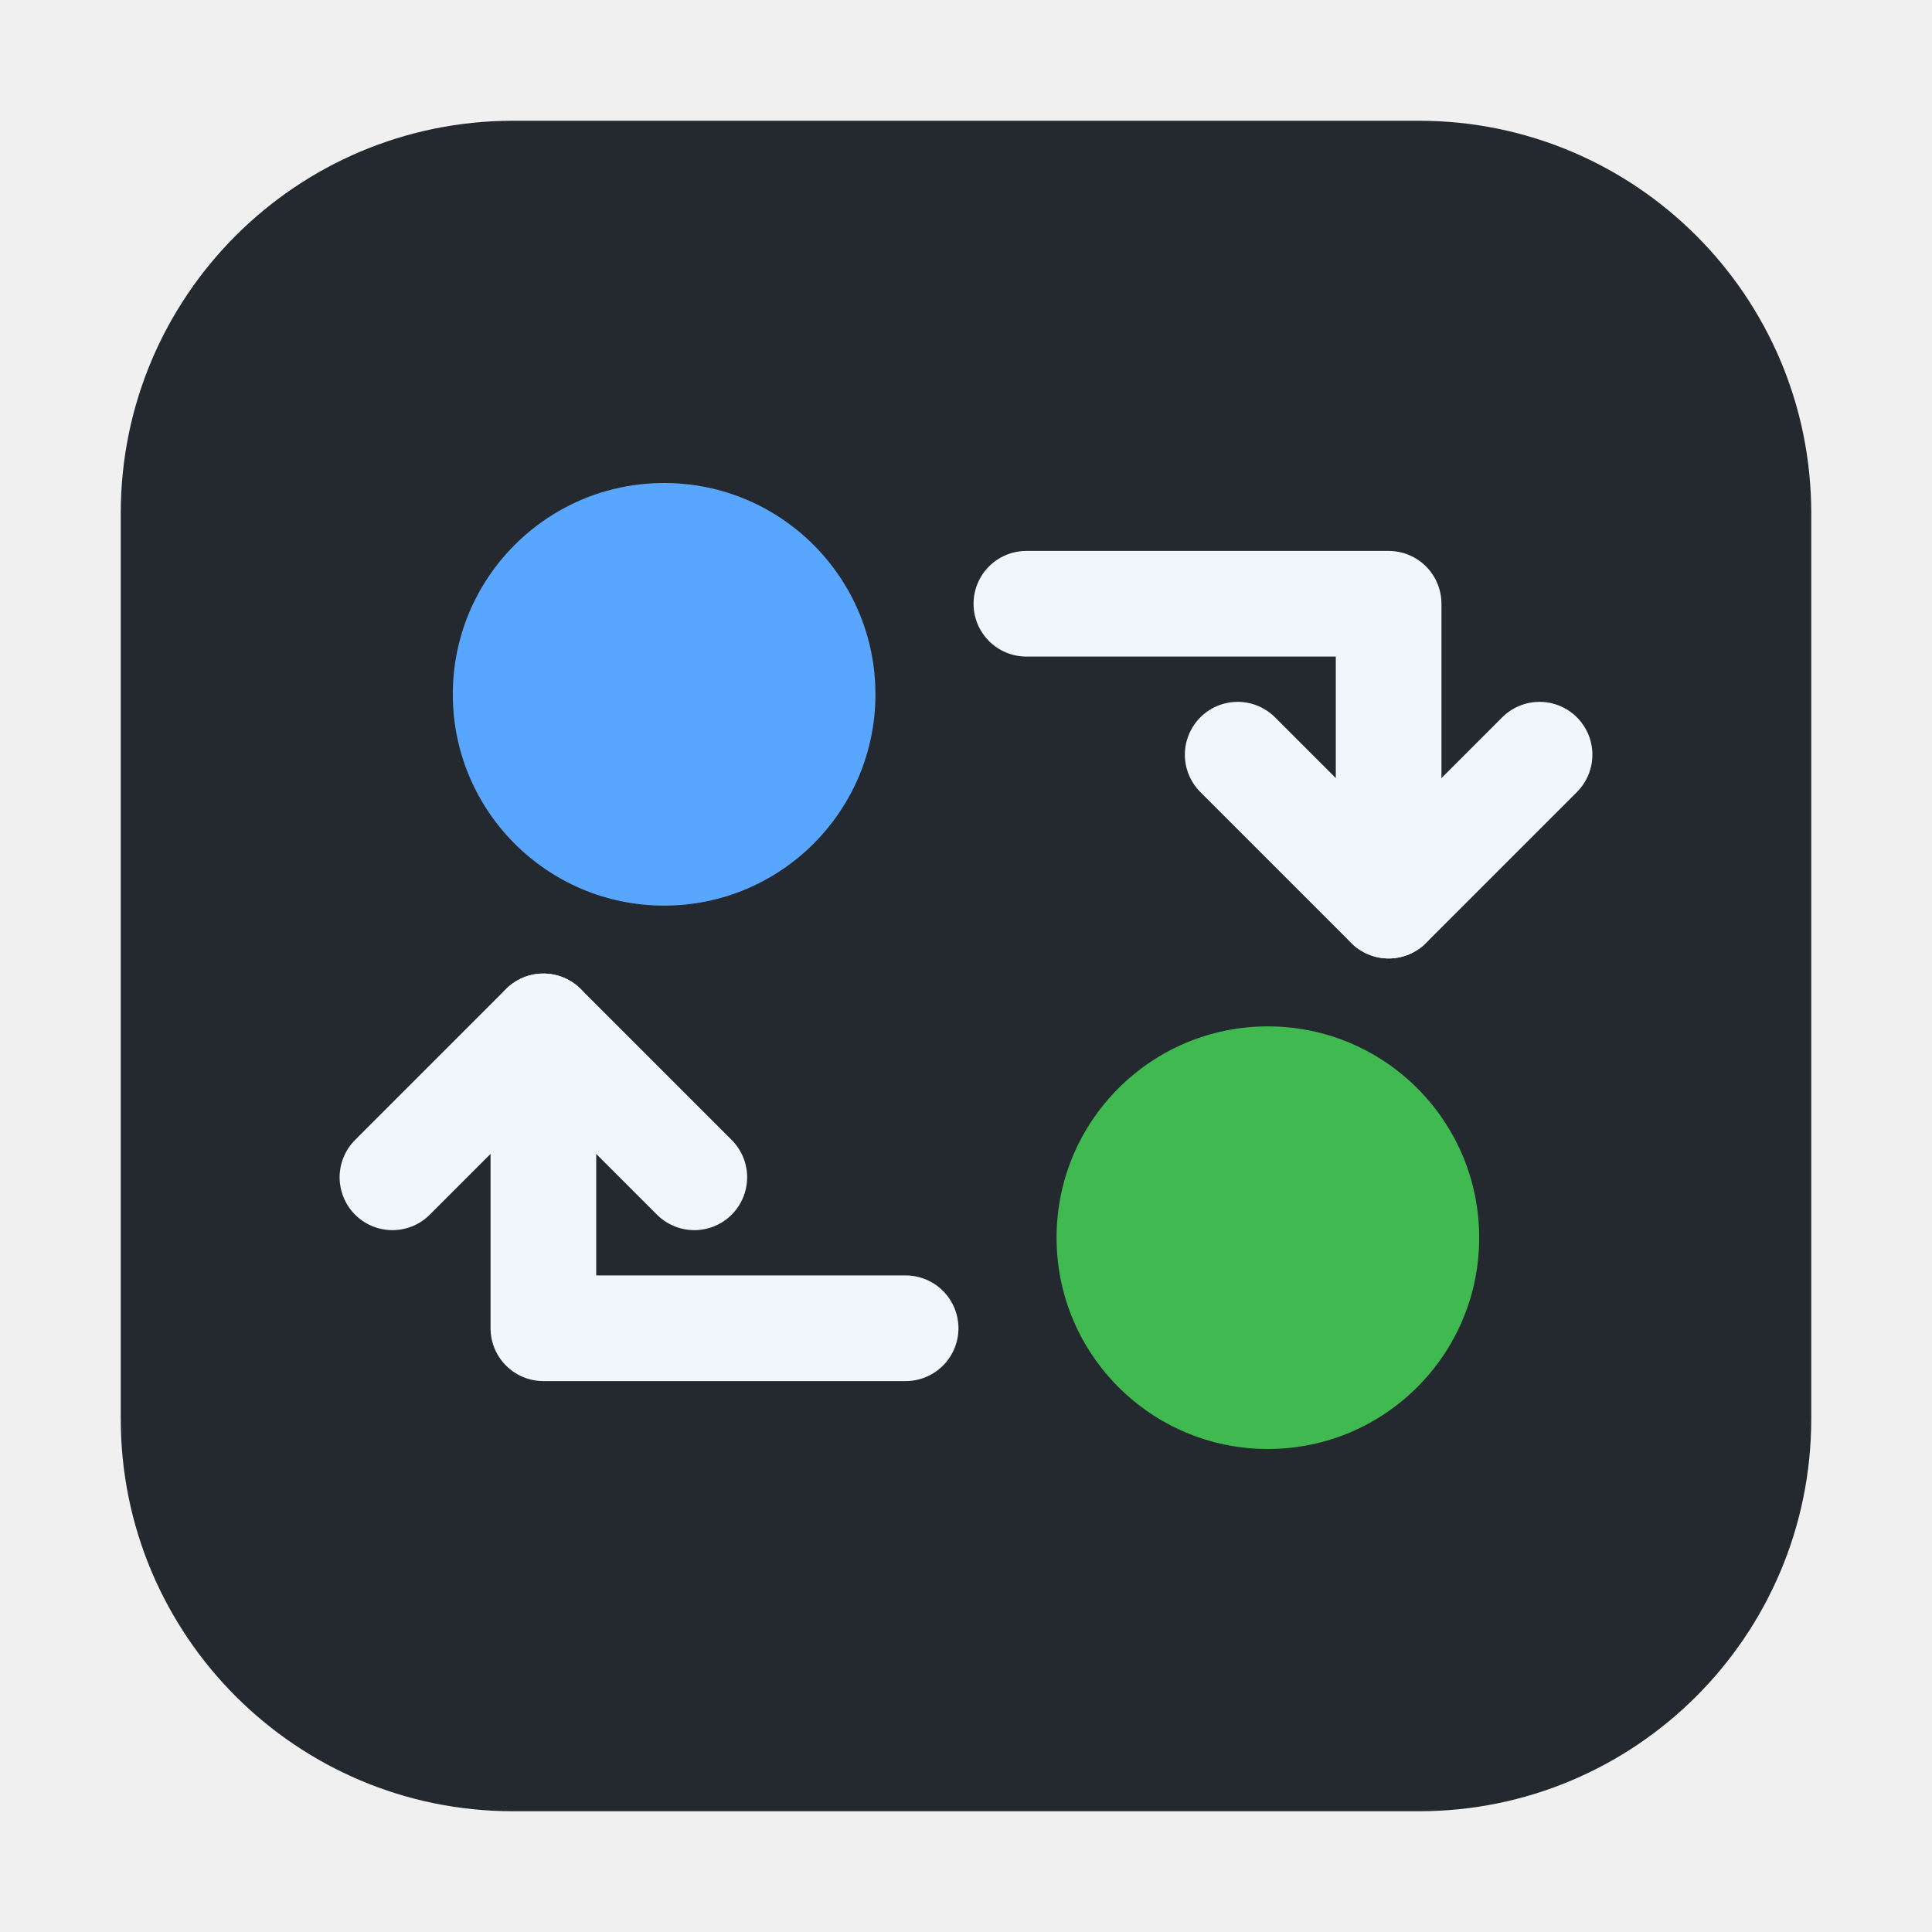
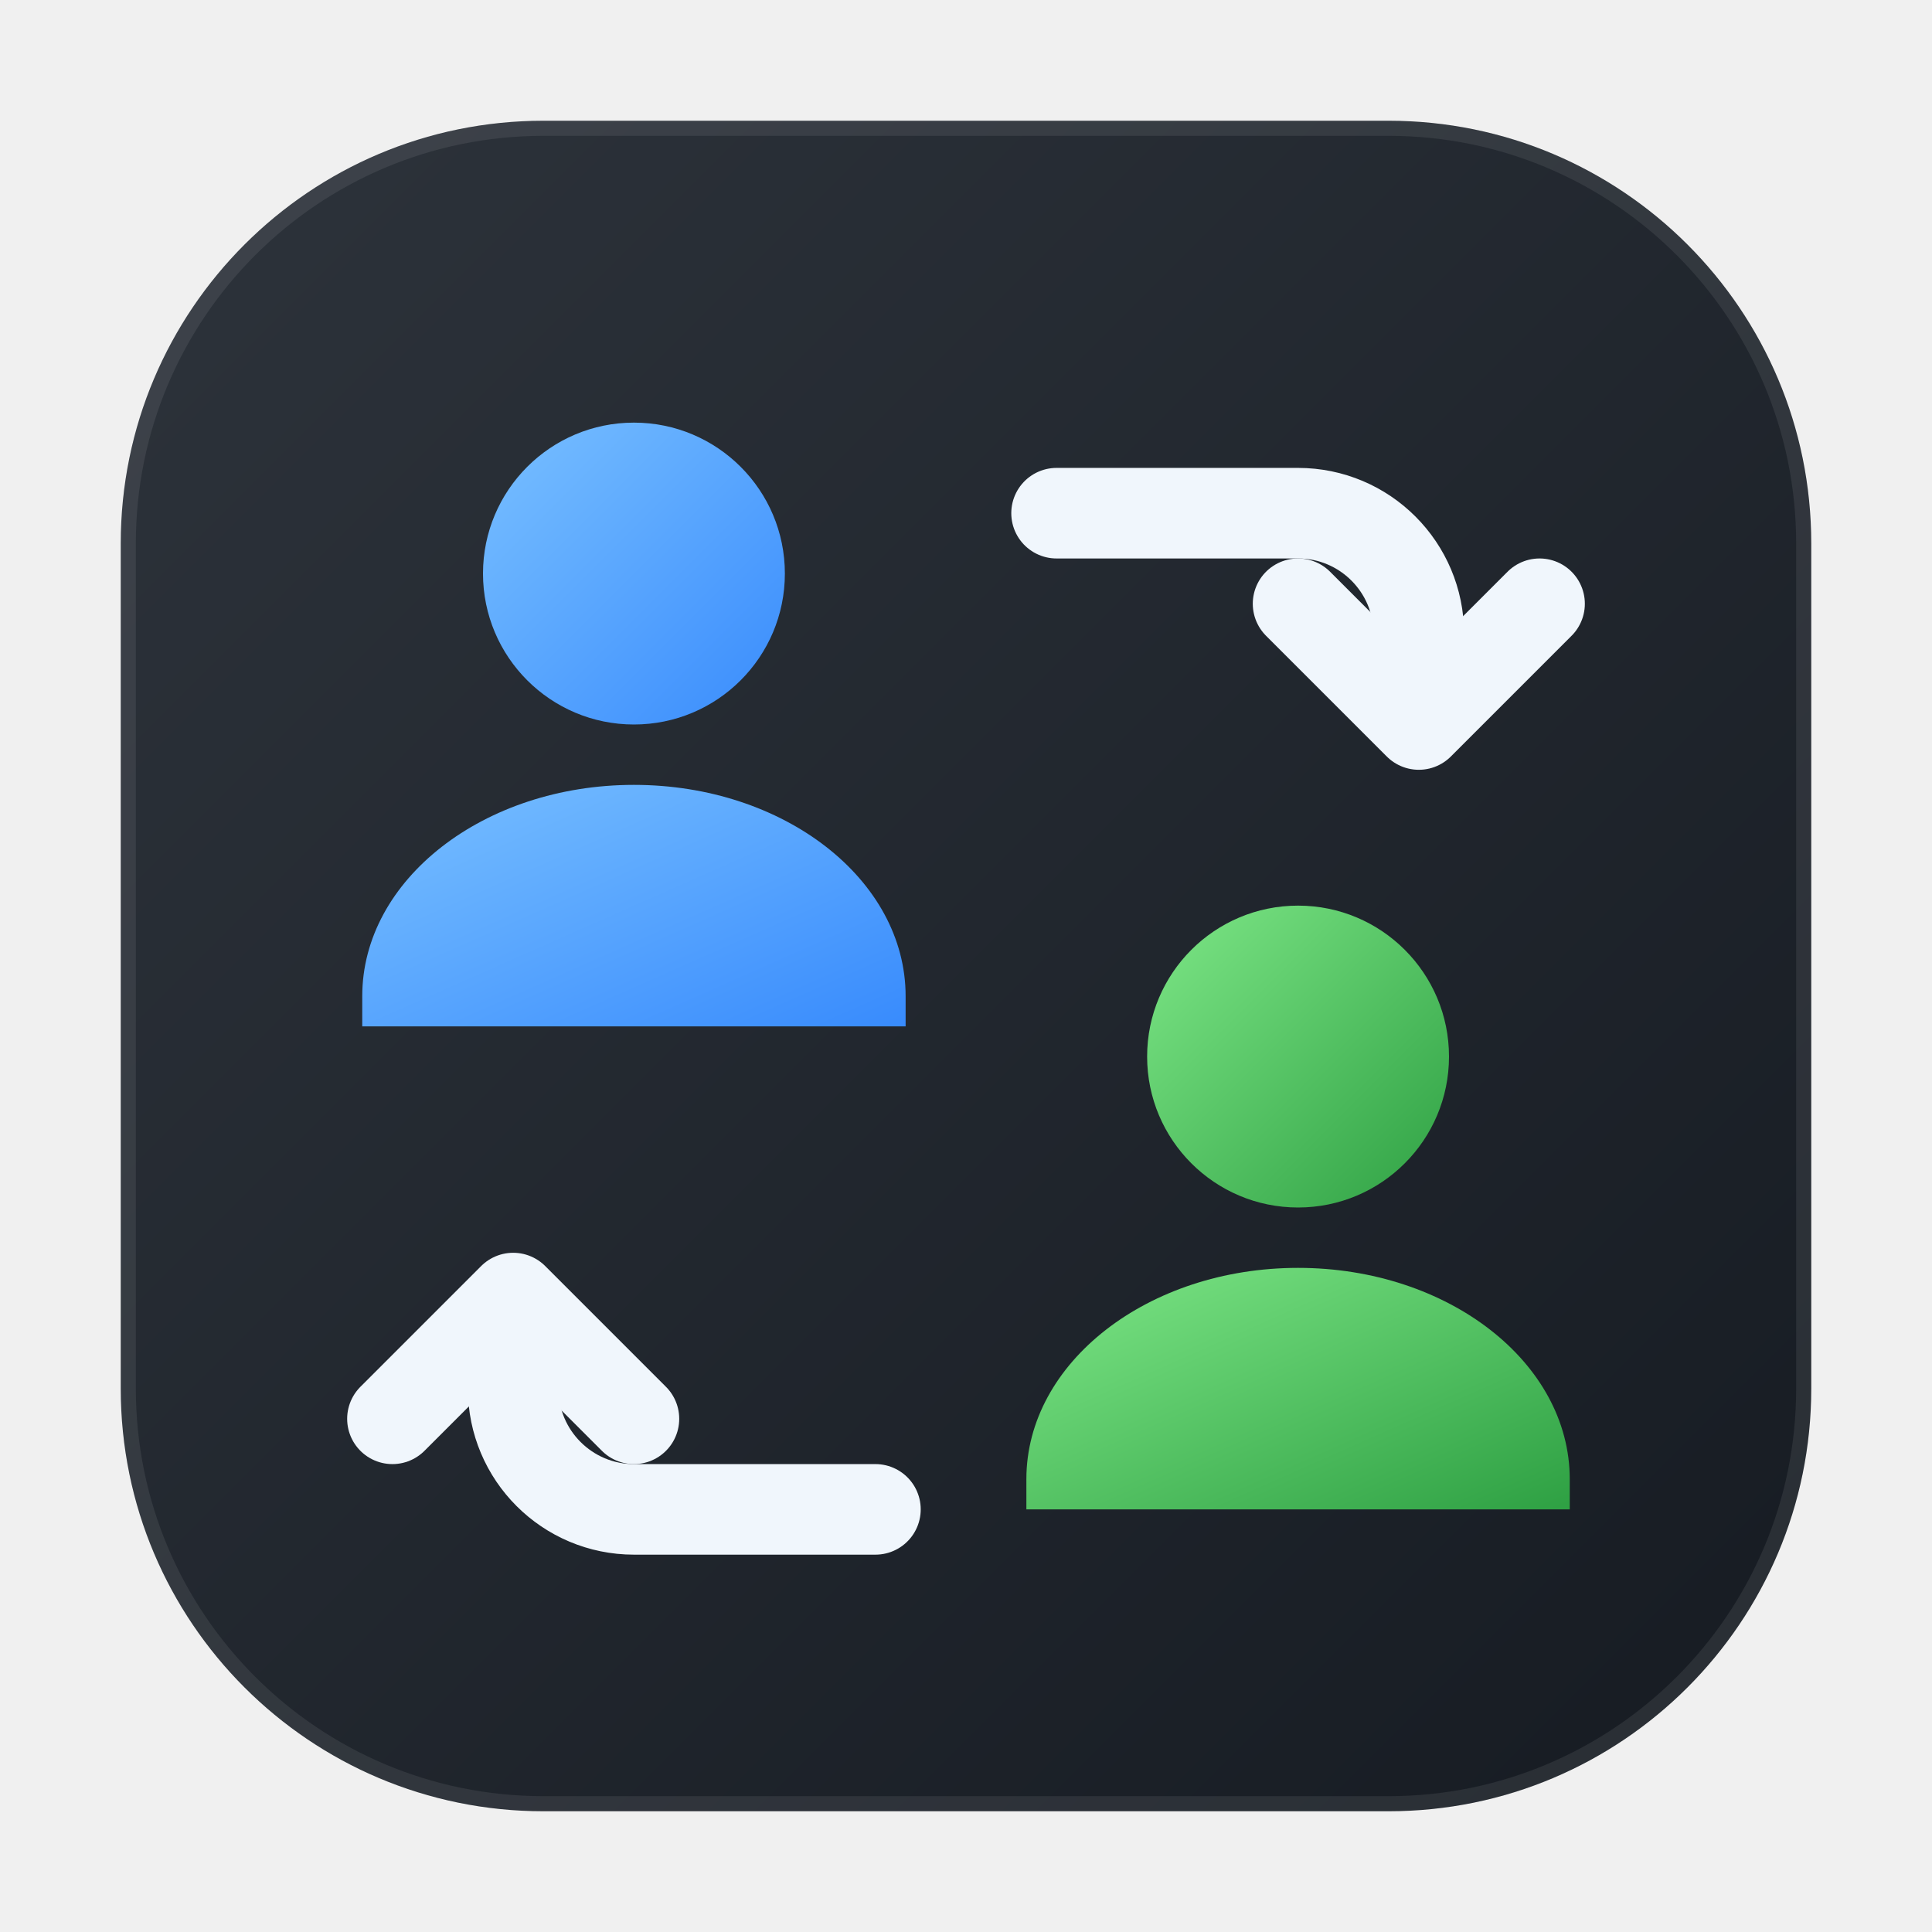
<svg xmlns="http://www.w3.org/2000/svg" viewBox="0 0 128 128">
-   <rect x="8" y="8" width="112" height="112" rx="26" fill="#24292f" />
-   <circle cx="44" cy="46" r="14" fill="#58a6ff" />
-   <circle cx="84" cy="82" r="14" fill="#3fb950" />
-   <g fill="none" stroke="#f0f6fc" stroke-width="7" stroke-linecap="round" stroke-linejoin="round">
-     <path d="M68 40h24v20" />
-     <path d="M82 50l10 10 10-10" />
-     <path d="M60 88H36V68" />
-     <path d="M46 78L36 68 26 78" />
+   <defs>
+     <linearGradient id="bg" x1="0" y1="0" x2="1" y2="1">
+       <stop offset="0" stop-color="#2d333b" />
+       <stop offset="1" stop-color="#161b22" />
+     </linearGradient>
+     <linearGradient id="a" x1="0" y1="0" x2="1" y2="1">
+       <stop offset="0" stop-color="#79c0ff" />
+       <stop offset="1" stop-color="#388bfd" />
+     </linearGradient>
+     <linearGradient id="b" x1="0" y1="0" x2="1" y2="1">
+       <stop offset="0" stop-color="#7ee787" />
+       <stop offset="1" stop-color="#2ea043" />
+     </linearGradient>
+   </defs>
+   <rect x="8" y="8" width="112" height="112" rx="28" fill="url(#bg)" />
+   <rect x="8.5" y="8.5" width="111" height="111" rx="27.5" fill="none" stroke="#fff" stroke-opacity=".08" />
+   <g fill="url(#a)">
+     <circle cx="42" cy="38" r="10" />
+     <path d="M24 66a18 14 0 0 1 36 0v2H24z" />
+   </g>
+   <g fill="url(#b)">
+     <circle cx="86" cy="70" r="10" />
+     <path d="M68 98a18 14 0 0 1 36 0v2H68z" />
+   </g>
+   <g fill="none" stroke="#f0f6fc" stroke-width="6" stroke-linecap="round" stroke-linejoin="round">
+     <path d="M70 34h16a8 8 0 0 1 8 8v4" />
+     <path d="M86 40l8 8 8-8" />
+     <path d="M58 100H42a8 8 0 0 1-8-8v-4" />
+     <path d="M42 94l-8-8-8 8" />
  </g>
</svg>
